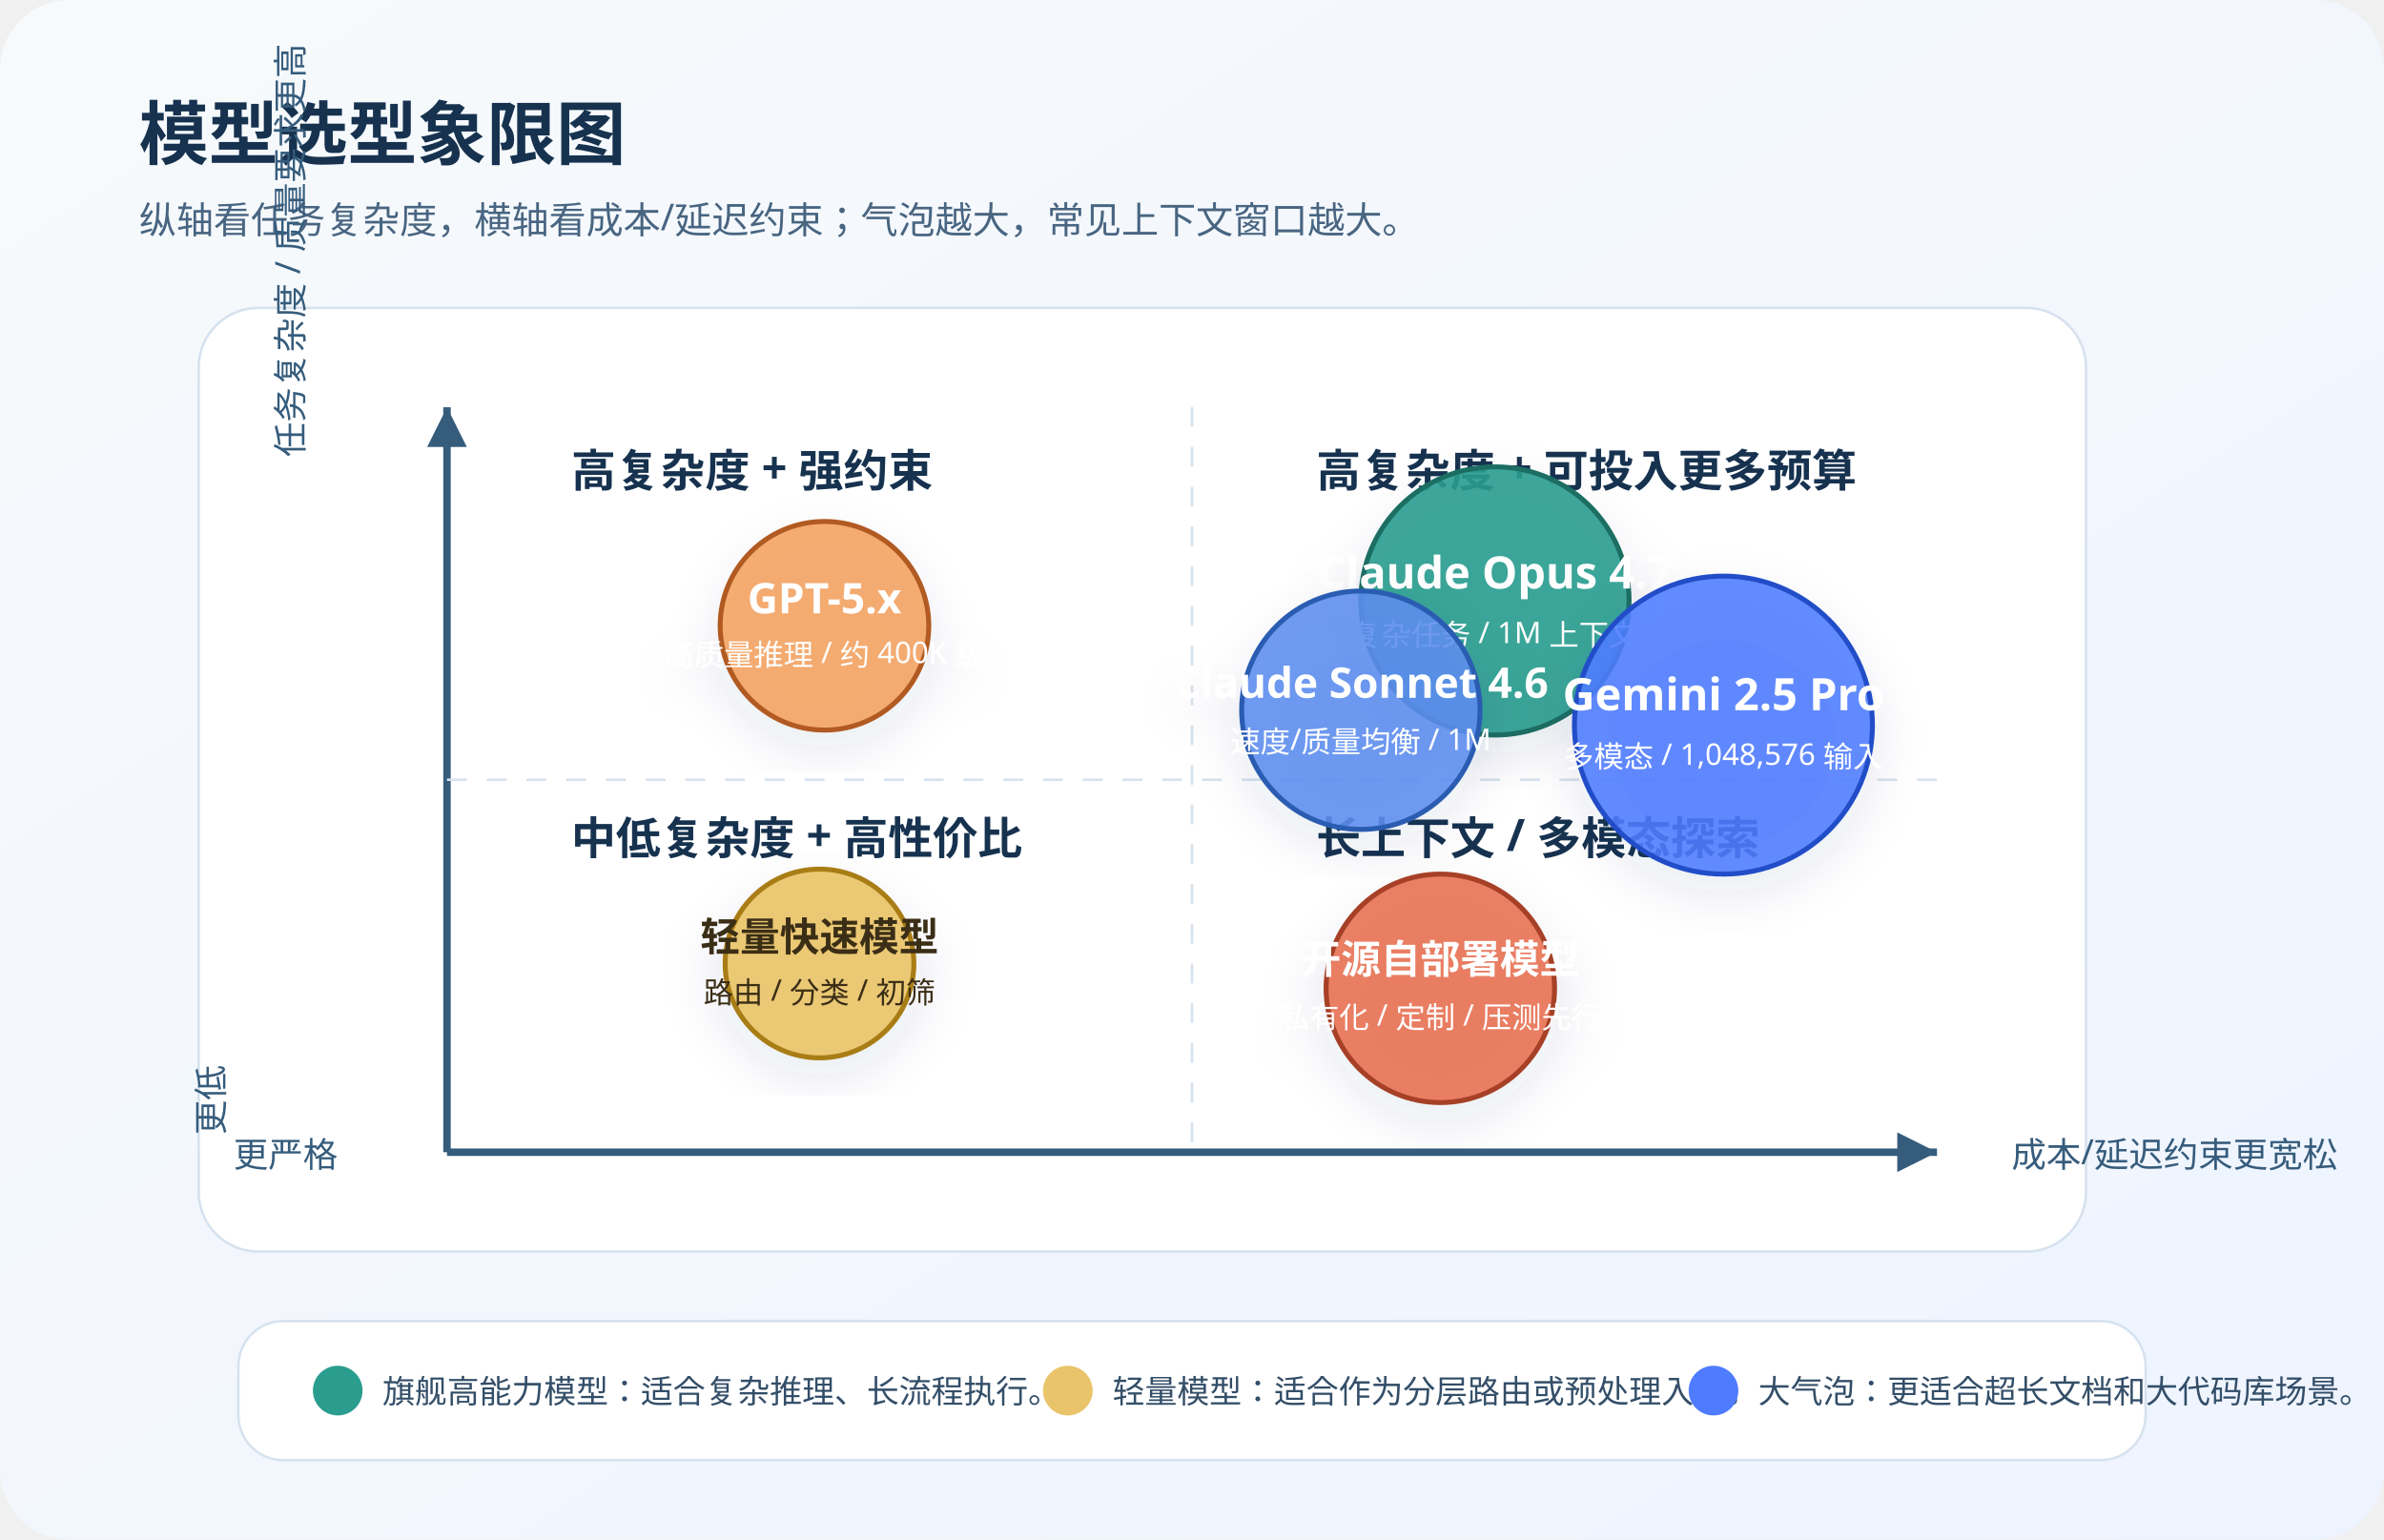
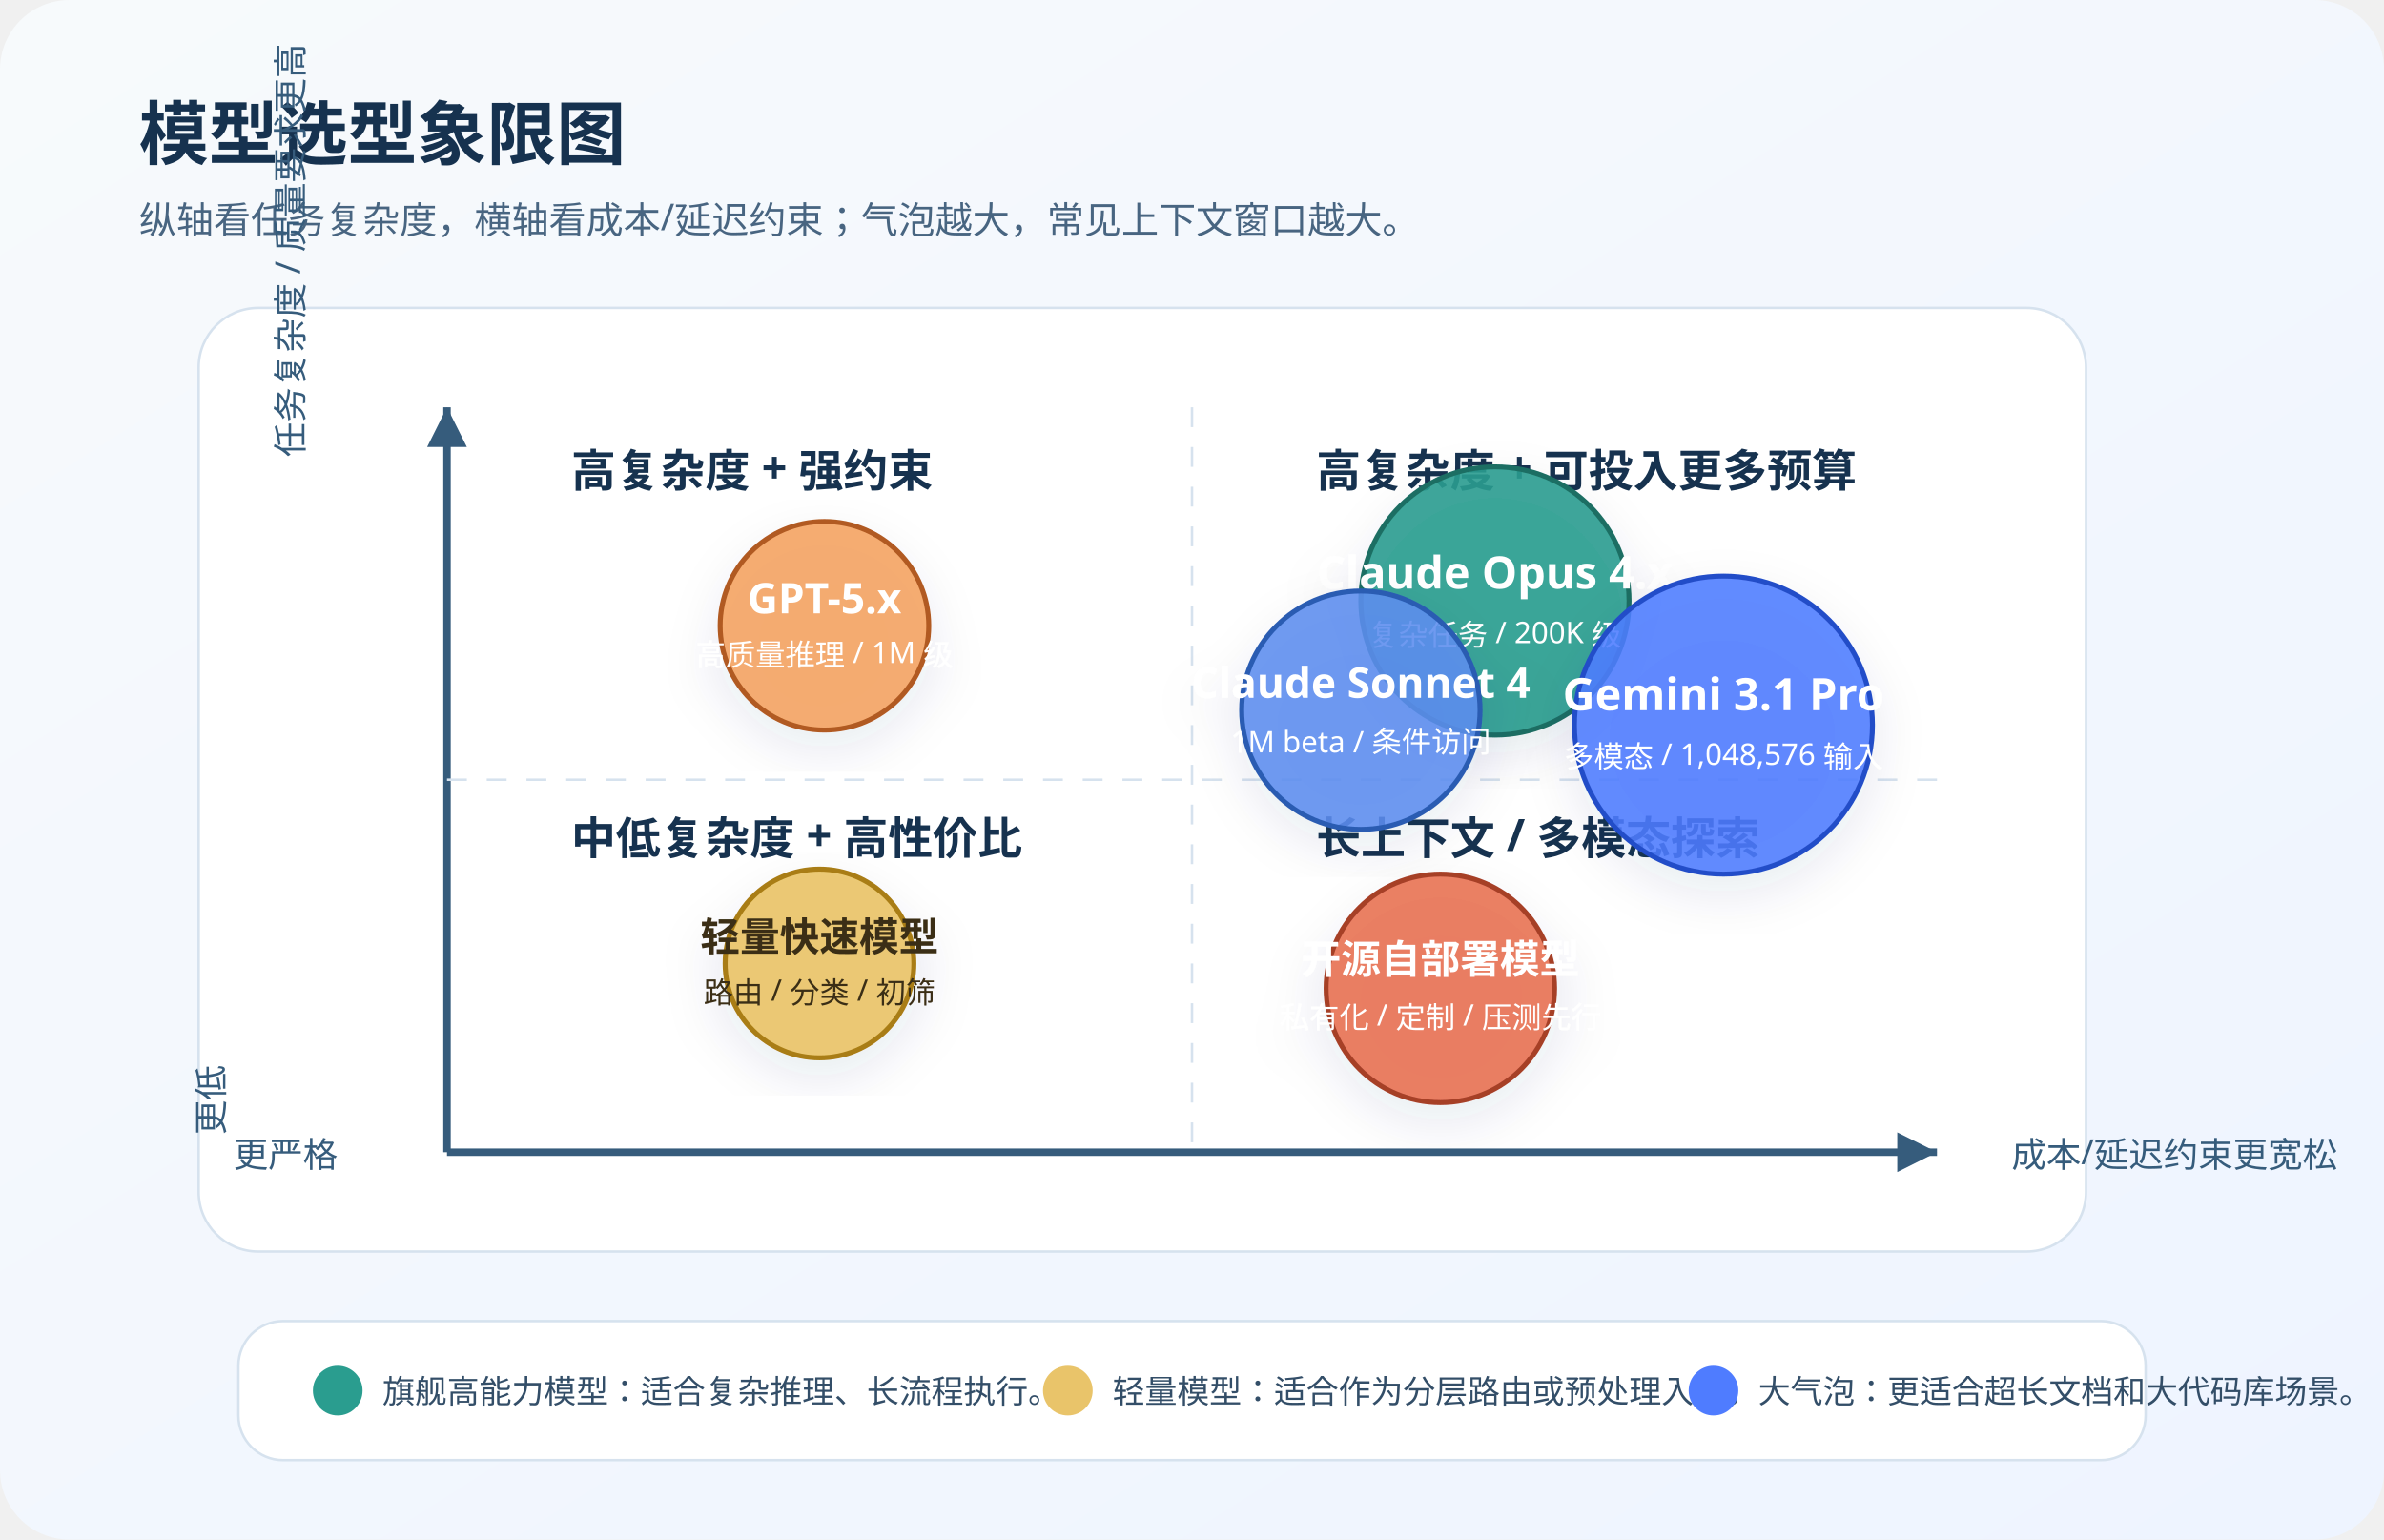
<svg xmlns="http://www.w3.org/2000/svg" width="960" height="620" viewBox="0 0 960 620" role="img" aria-labelledby="title desc">
  <defs>
    <linearGradient id="bg" x1="0%" y1="0%" x2="100%" y2="100%">
      <stop offset="0%" stop-color="#f7fafc" />
      <stop offset="100%" stop-color="#eef4ff" />
    </linearGradient>
    <filter id="shadow" x="-20%" y="-20%" width="140%" height="140%">
      <feDropShadow dx="0" dy="8" stdDeviation="10" flood-color="#1f3b5b" flood-opacity="0.10" />
    </filter>
  </defs>
  <rect width="960" height="620" rx="28" fill="url(#bg)" />
  <text x="56" y="64" font-family="'Microsoft YaHei', 'PingFang SC', sans-serif" font-size="28" font-weight="700" fill="#16324f">模型选型象限图</text>
  <text x="56" y="94" font-family="'Microsoft YaHei', 'PingFang SC', sans-serif" font-size="15" fill="#486581">纵轴看任务复杂度，横轴看成本/延迟约束；气泡越大，常见上下文窗口越大。</text>
  <rect x="80" y="124" width="760" height="380" rx="24" fill="#ffffff" stroke="#d6e2ee" />
  <line x1="180" y1="464" x2="780" y2="464" stroke="#365c7c" stroke-width="3" />
  <line x1="180" y1="464" x2="180" y2="164" stroke="#365c7c" stroke-width="3" />
  <polygon points="780,464 764,456 764,472" fill="#365c7c" />
  <polygon points="180,164 172,180 188,180" fill="#365c7c" />
  <line x1="480" y1="164" x2="480" y2="464" stroke="#d6e2ee" stroke-dasharray="8 8" />
  <line x1="180" y1="314" x2="780" y2="314" stroke="#d6e2ee" stroke-dasharray="8 8" />
  <text x="810" y="470" font-family="'Microsoft YaHei', 'PingFang SC', sans-serif" font-size="14" fill="#365c7c">成本/延迟约束更宽松</text>
  <text x="94" y="470" font-family="'Microsoft YaHei', 'PingFang SC', sans-serif" font-size="14" fill="#365c7c">更严格</text>
  <text x="122" y="184" font-family="'Microsoft YaHei', 'PingFang SC', sans-serif" font-size="14" fill="#365c7c" transform="rotate(-90 122 184)">任务复杂度 / 质量要求更高</text>
  <text x="90" y="457" font-family="'Microsoft YaHei', 'PingFang SC', sans-serif" font-size="14" fill="#365c7c" transform="rotate(-90 90 457)">更低</text>
  <text x="230" y="196" font-family="'Microsoft YaHei', 'PingFang SC', sans-serif" font-size="18" font-weight="700" fill="#16324f">高复杂度 + 强约束</text>
  <text x="530" y="196" font-family="'Microsoft YaHei', 'PingFang SC', sans-serif" font-size="18" font-weight="700" fill="#16324f">高复杂度 + 可投入更多预算</text>
  <text x="230" y="344" font-family="'Microsoft YaHei', 'PingFang SC', sans-serif" font-size="18" font-weight="700" fill="#16324f">中低复杂度 + 高性价比</text>
  <text x="530" y="344" font-family="'Microsoft YaHei', 'PingFang SC', sans-serif" font-size="18" font-weight="700" fill="#16324f">长上下文 / 多模态探索</text>
  <g filter="url(#shadow)">
    <circle cx="332" cy="252" r="42" fill="#f4a261" fill-opacity="0.88" stroke="#b15a20" stroke-width="2" />
    <text x="332" y="247" text-anchor="middle" font-family="'Microsoft YaHei', 'PingFang SC', sans-serif" font-size="17" font-weight="700" fill="#ffffff">GPT-5.x</text>
-     <text x="332" y="268" text-anchor="middle" font-family="'Microsoft YaHei', 'PingFang SC', sans-serif" font-size="12" fill="#ffffff">高质量推理 / 约 400K 级</text>
+     <text x="332" y="268" text-anchor="middle" font-family="'Microsoft YaHei', 'PingFang SC', sans-serif" font-size="12" fill="#ffffff">高质量推理 / 1M 级</text>
  </g>
  <g filter="url(#shadow)">
    <circle cx="602" cy="242" r="54" fill="#2a9d8f" fill-opacity="0.90" stroke="#1c6e63" stroke-width="2" />
-     <text x="602" y="237" text-anchor="middle" font-family="'Microsoft YaHei', 'PingFang SC', sans-serif" font-size="18" font-weight="700" fill="#ffffff">Claude Opus 4.7</text>
-     <text x="602" y="260" text-anchor="middle" font-family="'Microsoft YaHei', 'PingFang SC', sans-serif" font-size="12" fill="#ffffff">复杂任务 / 1M 上下文</text>
+     <text x="602" y="237" text-anchor="middle" font-family="'Microsoft YaHei', 'PingFang SC', sans-serif" font-size="18" font-weight="700" fill="#ffffff">Claude Opus 4.x</text>
+     <text x="602" y="260" text-anchor="middle" font-family="'Microsoft YaHei', 'PingFang SC', sans-serif" font-size="12" fill="#ffffff">复杂任务 / 200K 级</text>
  </g>
  <g filter="url(#shadow)">
    <circle cx="694" cy="292" r="60" fill="#4f7cff" fill-opacity="0.88" stroke="#244ec8" stroke-width="2" />
-     <text x="694" y="286" text-anchor="middle" font-family="'Microsoft YaHei', 'PingFang SC', sans-serif" font-size="18" font-weight="700" fill="#ffffff">Gemini 2.5 Pro</text>
+     <text x="694" y="286" text-anchor="middle" font-family="'Microsoft YaHei', 'PingFang SC', sans-serif" font-size="18" font-weight="700" fill="#ffffff">Gemini 3.1 Pro</text>
    <text x="694" y="309" text-anchor="middle" font-family="'Microsoft YaHei', 'PingFang SC', sans-serif" font-size="12" fill="#ffffff">多模态 / 1,048,576 输入</text>
  </g>
  <g filter="url(#shadow)">
    <circle cx="548" cy="286" r="48" fill="#5b8def" fill-opacity="0.88" stroke="#2a5bb2" stroke-width="2" />
-     <text x="548" y="281" text-anchor="middle" font-family="'Microsoft YaHei', 'PingFang SC', sans-serif" font-size="17" font-weight="700" fill="#ffffff">Claude Sonnet 4.6</text>
-     <text x="548" y="303" text-anchor="middle" font-family="'Microsoft YaHei', 'PingFang SC', sans-serif" font-size="12" fill="#ffffff">速度/质量均衡 / 1M</text>
+     <text x="548" y="281" text-anchor="middle" font-family="'Microsoft YaHei', 'PingFang SC', sans-serif" font-size="17" font-weight="700" fill="#ffffff">Claude Sonnet 4</text>
+     <text x="548" y="303" text-anchor="middle" font-family="'Microsoft YaHei', 'PingFang SC', sans-serif" font-size="12" fill="#ffffff">1M beta / 条件访问</text>
  </g>
  <g filter="url(#shadow)">
    <circle cx="330" cy="388" r="38" fill="#e9c46a" fill-opacity="0.92" stroke="#a97d12" stroke-width="2" />
    <text x="330" y="383" text-anchor="middle" font-family="'Microsoft YaHei', 'PingFang SC', sans-serif" font-size="16" font-weight="700" fill="#3b2f16">轻量快速模型</text>
    <text x="330" y="404" text-anchor="middle" font-family="'Microsoft YaHei', 'PingFang SC', sans-serif" font-size="12" fill="#3b2f16">路由 / 分类 / 初筛</text>
  </g>
  <g filter="url(#shadow)">
    <circle cx="580" cy="398" r="46" fill="#e76f51" fill-opacity="0.88" stroke="#a63f28" stroke-width="2" />
    <text x="580" y="392" text-anchor="middle" font-family="'Microsoft YaHei', 'PingFang SC', sans-serif" font-size="16" font-weight="700" fill="#ffffff">开源自部署模型</text>
    <text x="580" y="414" text-anchor="middle" font-family="'Microsoft YaHei', 'PingFang SC', sans-serif" font-size="12" fill="#ffffff">私有化 / 定制 / 压测先行</text>
  </g>
  <rect x="96" y="532" width="768" height="56" rx="18" fill="#ffffff" stroke="#d6e2ee" />
  <circle cx="136" cy="560" r="10" fill="#2a9d8f" />
  <text x="154" y="565" font-family="'Microsoft YaHei', 'PingFang SC', sans-serif" font-size="13" fill="#334e68">旗舰高能力模型：适合复杂推理、长流程执行。</text>
  <circle cx="430" cy="560" r="10" fill="#e9c46a" />
  <text x="448" y="565" font-family="'Microsoft YaHei', 'PingFang SC', sans-serif" font-size="13" fill="#334e68">轻量模型：适合作为分层路由或预处理入口。</text>
  <circle cx="690" cy="560" r="10" fill="#4f7cff" />
  <text x="708" y="565" font-family="'Microsoft YaHei', 'PingFang SC', sans-serif" font-size="13" fill="#334e68">大气泡：更适合超长文档和大代码库场景。</text>
</svg>
